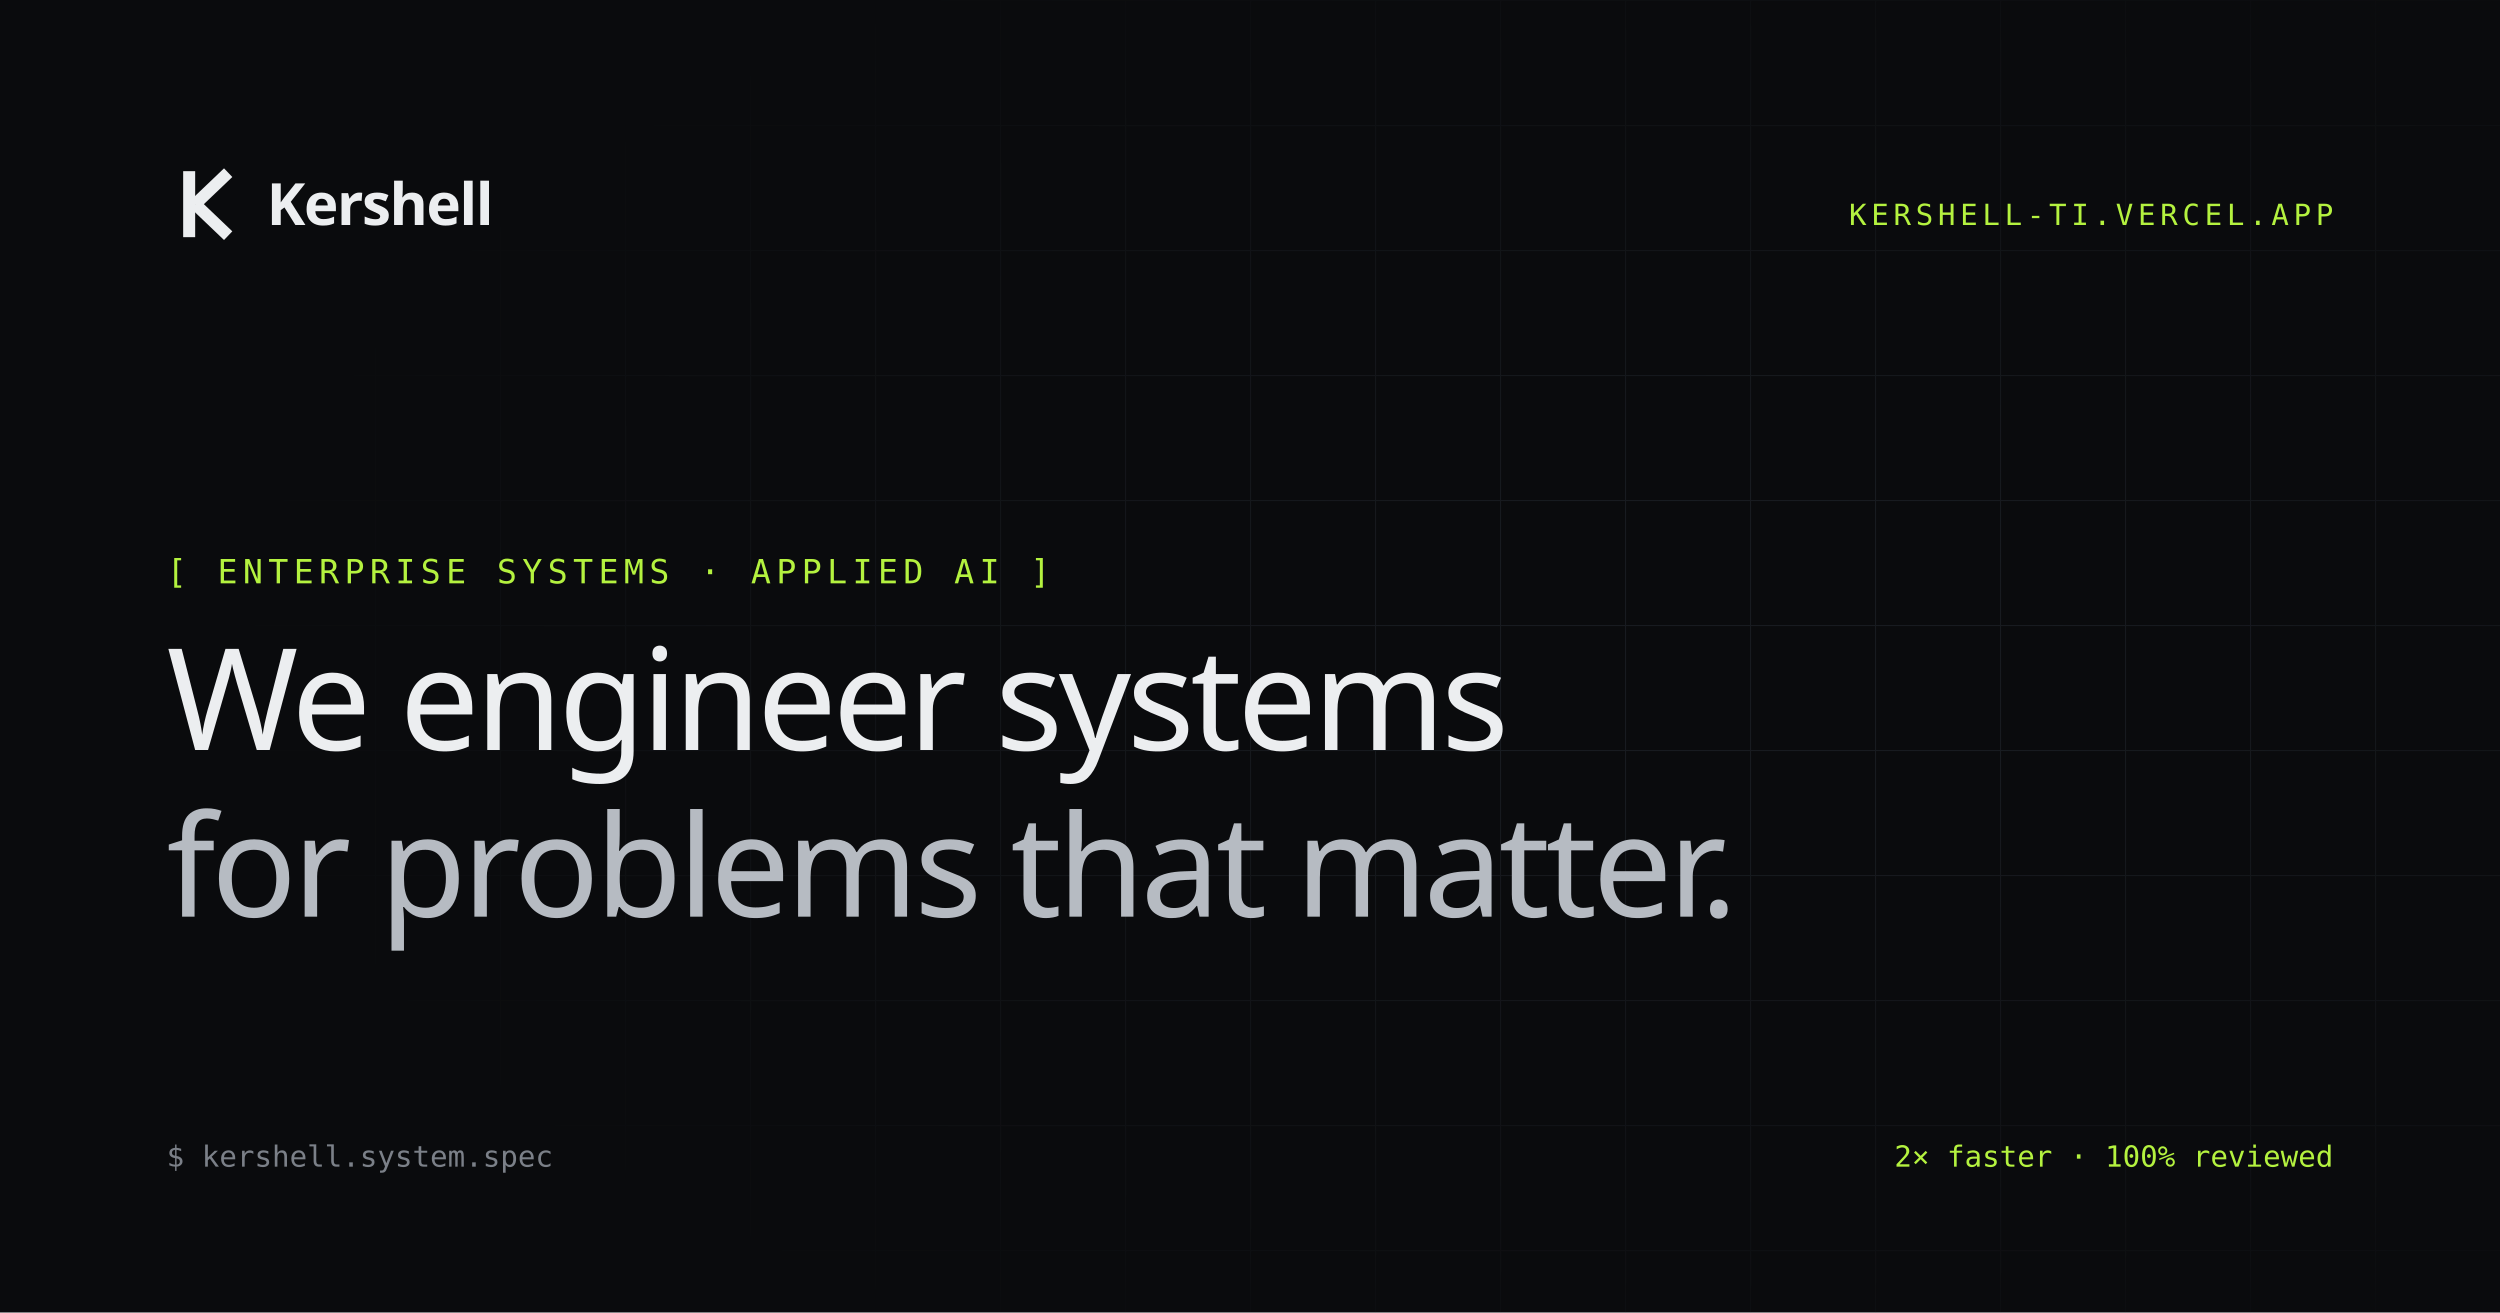
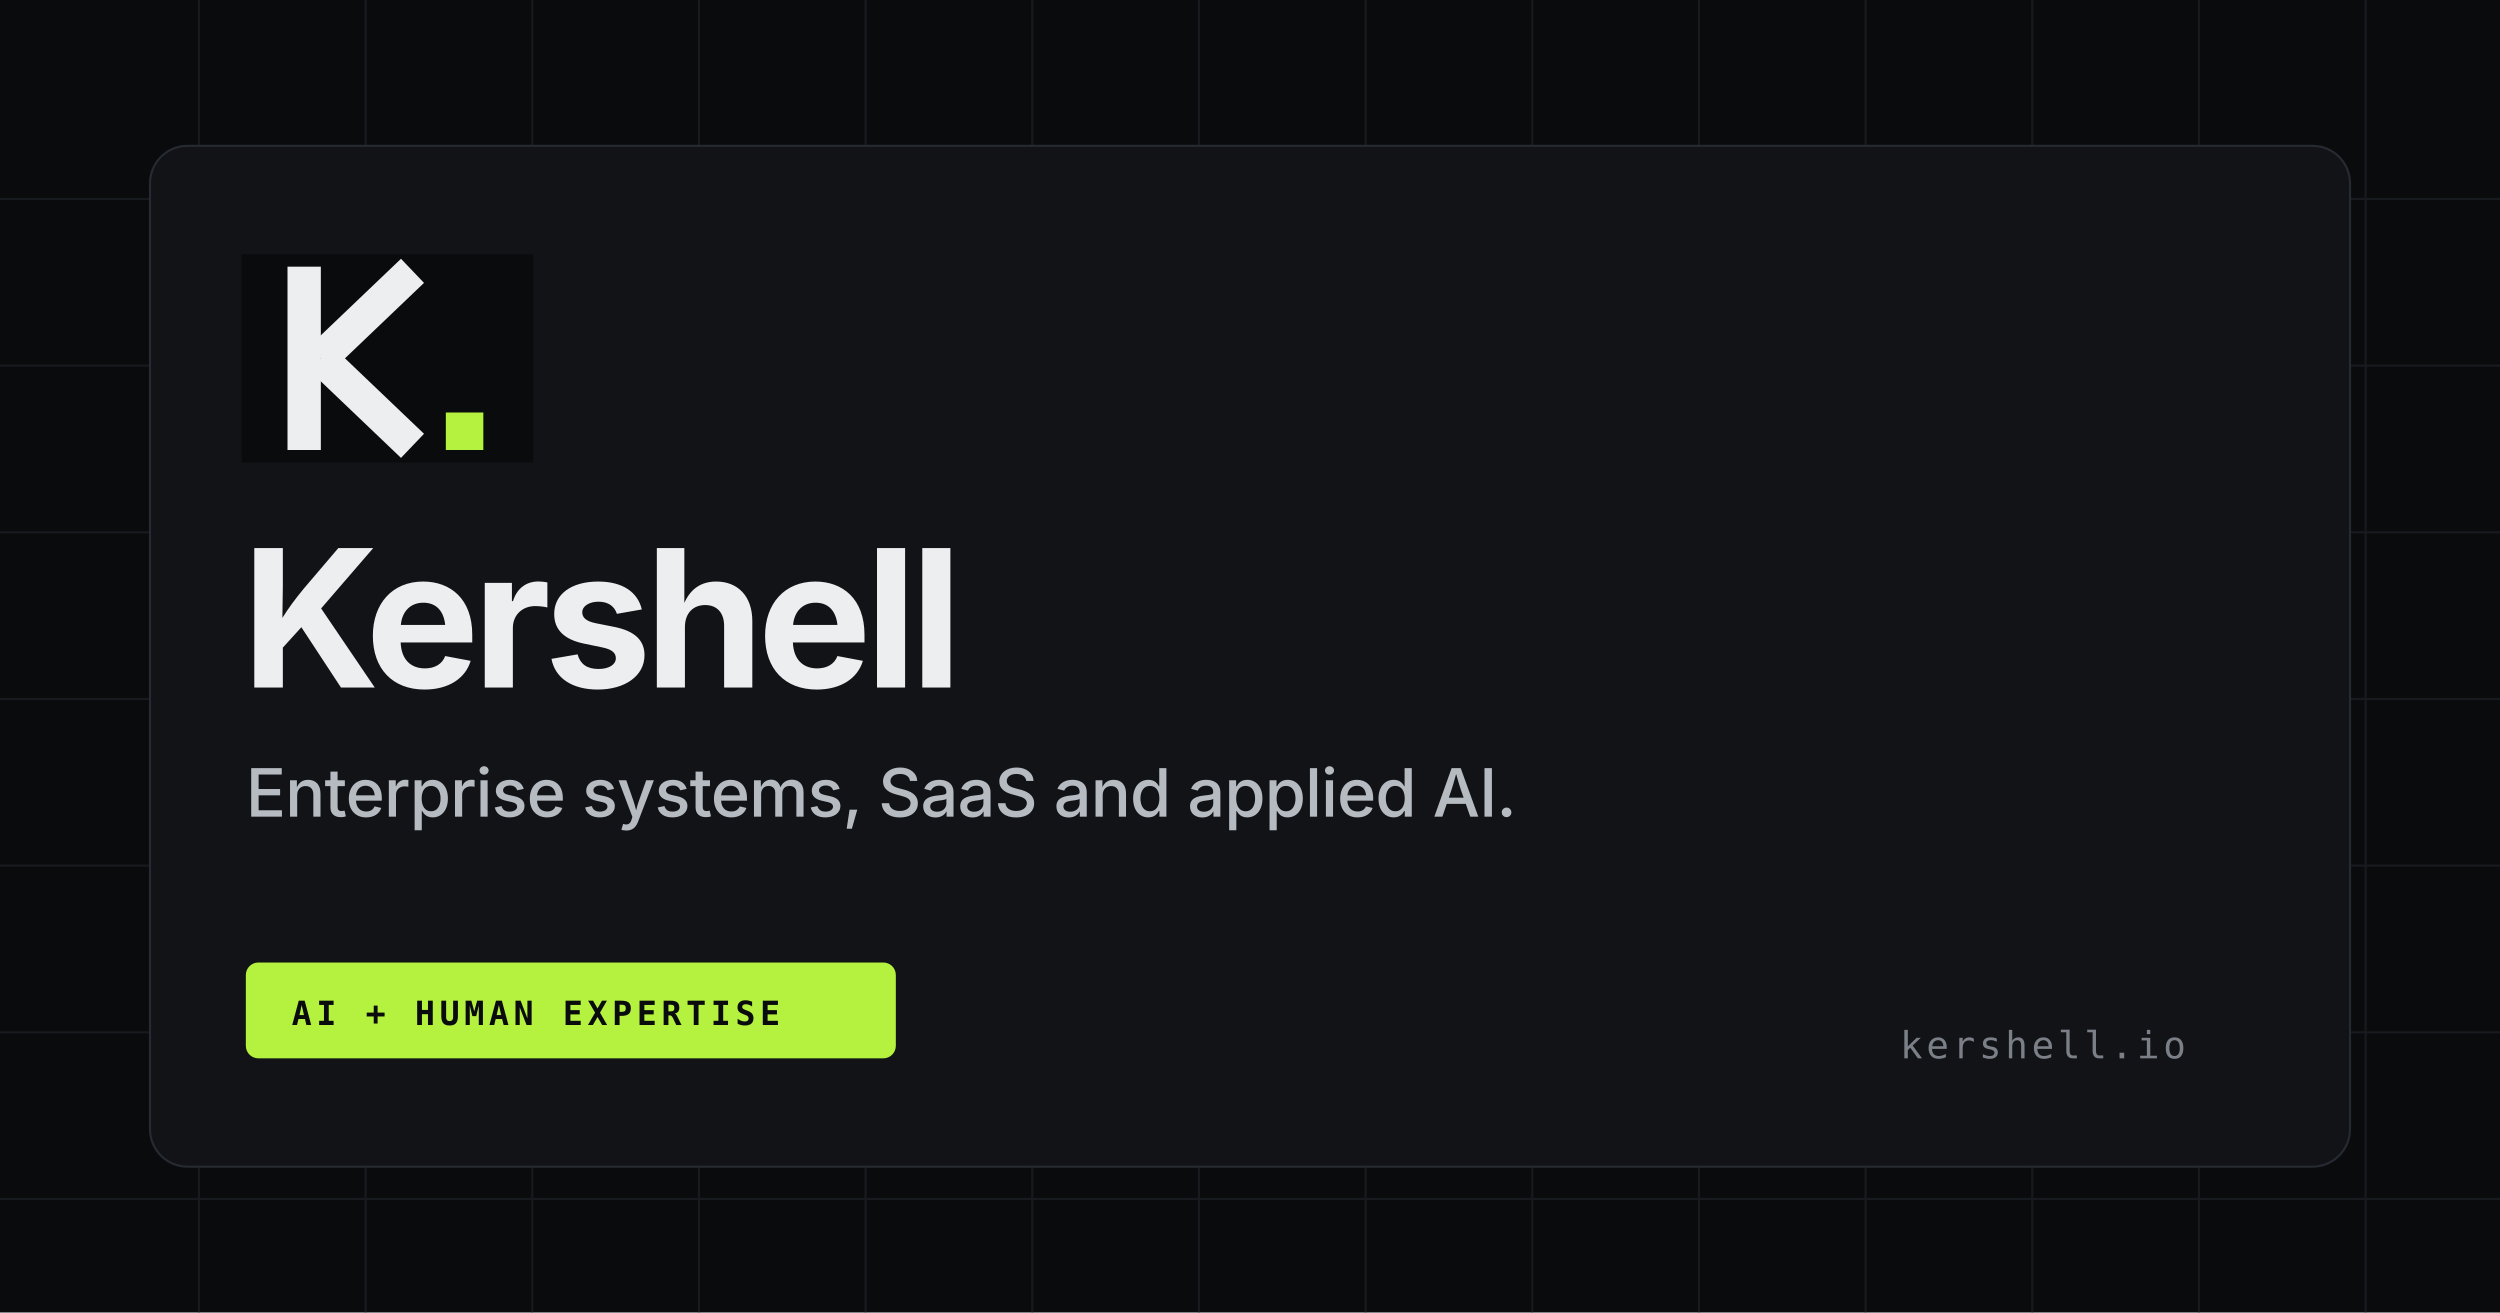
<svg xmlns="http://www.w3.org/2000/svg" viewBox="0 0 1200 630" width="1200" height="630">
-   <defs>
-     <pattern id="grid" width="60" height="60" patternUnits="userSpaceOnUse">
-       <path d="M 60 0 L 0 0 L 0 60" fill="none" stroke="#262B33" stroke-width="1" />
-     </pattern>
-     <radialGradient id="mask" cx="70%" cy="50%" r="60%">
-       <stop offset="20%" stop-color="white" stop-opacity="1" />
-       <stop offset="100%" stop-color="white" stop-opacity="0" />
-     </radialGradient>
-     <mask id="gridMask">
-       <rect width="1200" height="630" fill="url(#mask)" />
-     </mask>
-   </defs>
  <rect width="1200" height="630" fill="#0A0B0D" />
-   <rect width="1200" height="630" fill="url(#grid)" mask="url(#gridMask)" opacity="0.5" />
-   <g transform="translate(80, 80)">
-     <g stroke="#ECEEF0" stroke-width="16" fill="none" stroke-linecap="butt" stroke-linejoin="miter">
-       <path d="M 30 6 L 30 94" transform="scale(0.36)" />
-       <path d="M 38 50 L 82 8" transform="scale(0.36)" />
-       <path d="M 38 50 L 82 92" transform="scale(0.36)" />
+   <g opacity="0.48">
+     <path d="M0 95.5H1200M0 175.5H1200M0 255.5H1200M0 335.5H1200M0 415.5H1200M0 495.5H1200M0 575.5H1200" stroke="#262B33" />
+     <path d="M95.5 0V630M175.5 0V630M255.5 0V630M335.5 0V630M415.5 0V630M495.5 0V630M575.5 0V630M655.5 0V630M735.5 0V630M815.5 0V630M895.5 0V630M975.5 0V630M1055.5 0V630M1135.5 0V630" stroke="#262B33" />
+   </g>
+   <rect x="72" y="70" width="1056" height="490" rx="18" fill="#111316" stroke="#262B33" />
+   <g transform="translate(116 122)">
+     <rect width="140" height="100" fill="#0A0B0D" />
+     <g fill="none" stroke="#ECEEF0" stroke-width="16" stroke-linecap="butt" stroke-linejoin="miter">
+       <path d="M 30 6 L 30 94" />
+       <path d="M 38 50 L 82 8" />
+       <path d="M 38 50 L 82 92" />
    </g>
-     <text x="48" y="28" font-family="Geist, system-ui, sans-serif" font-size="28" font-weight="600" letter-spacing="-0.025em" fill="#ECEEF0">Kershell</text>
+     <rect x="98" y="76" width="18" height="18" fill="#B4F23F" />
  </g>
-   <text x="1120" y="108" font-family="Geist Mono, ui-monospace, monospace" font-size="14" letter-spacing="0.16em" fill="#B4F23F" text-anchor="end" text-transform="uppercase">KERSHELL-TI.VERCEL.APP</text>
-   <g transform="translate(80, 280)">
-     <text font-family="Geist Mono, monospace" font-size="16" letter-spacing="0.16em" fill="#B4F23F">[ ENTERPRISE SYSTEMS · APPLIED AI ]</text>
-     <text y="80" font-family="Geist, system-ui, sans-serif" font-size="68" font-weight="500" letter-spacing="-0.03em" fill="#ECEEF0">We engineer systems</text>
-     <text y="160" font-family="Geist, system-ui, sans-serif" font-size="68" font-weight="500" letter-spacing="-0.03em" fill="#B6BBC2">for problems that matter.</text>
+   <text x="116" y="330" fill="#ECEEF0" font-family="Geist, Inter, system-ui, sans-serif" font-size="92" font-weight="650" letter-spacing="-3.2">Kershell</text>
+   <text x="118" y="392" fill="#B6BBC2" font-family="Geist, Inter, system-ui, sans-serif" font-size="32" font-weight="450" letter-spacing="-0.4">Enterprise systems, SaaS and applied AI.</text>
+   <g transform="translate(118 462)">
+     <rect width="312" height="46" rx="6" fill="#B4F23F" />
+     <text x="22" y="30" fill="#0A0B0D" font-family="Geist Mono, ui-monospace, monospace" font-size="16" font-weight="600" letter-spacing="2.2">AI + HUMAN EXPERTISE</text>
  </g>
-   <g transform="translate(80, 560)">
-     <text font-family="Geist Mono, monospace" font-size="14" fill="#7B8088">$ kershell.system.spec</text>
-     <text x="1040" font-family="Geist Mono, monospace" font-size="14" fill="#B4F23F" text-anchor="end">2× faster · 100% reviewed</text>
-   </g>
+   <text x="912" y="508" fill="#7B8088" font-family="Geist Mono, ui-monospace, monospace" font-size="18" letter-spacing="1.8">kershell.io</text>
</svg>
